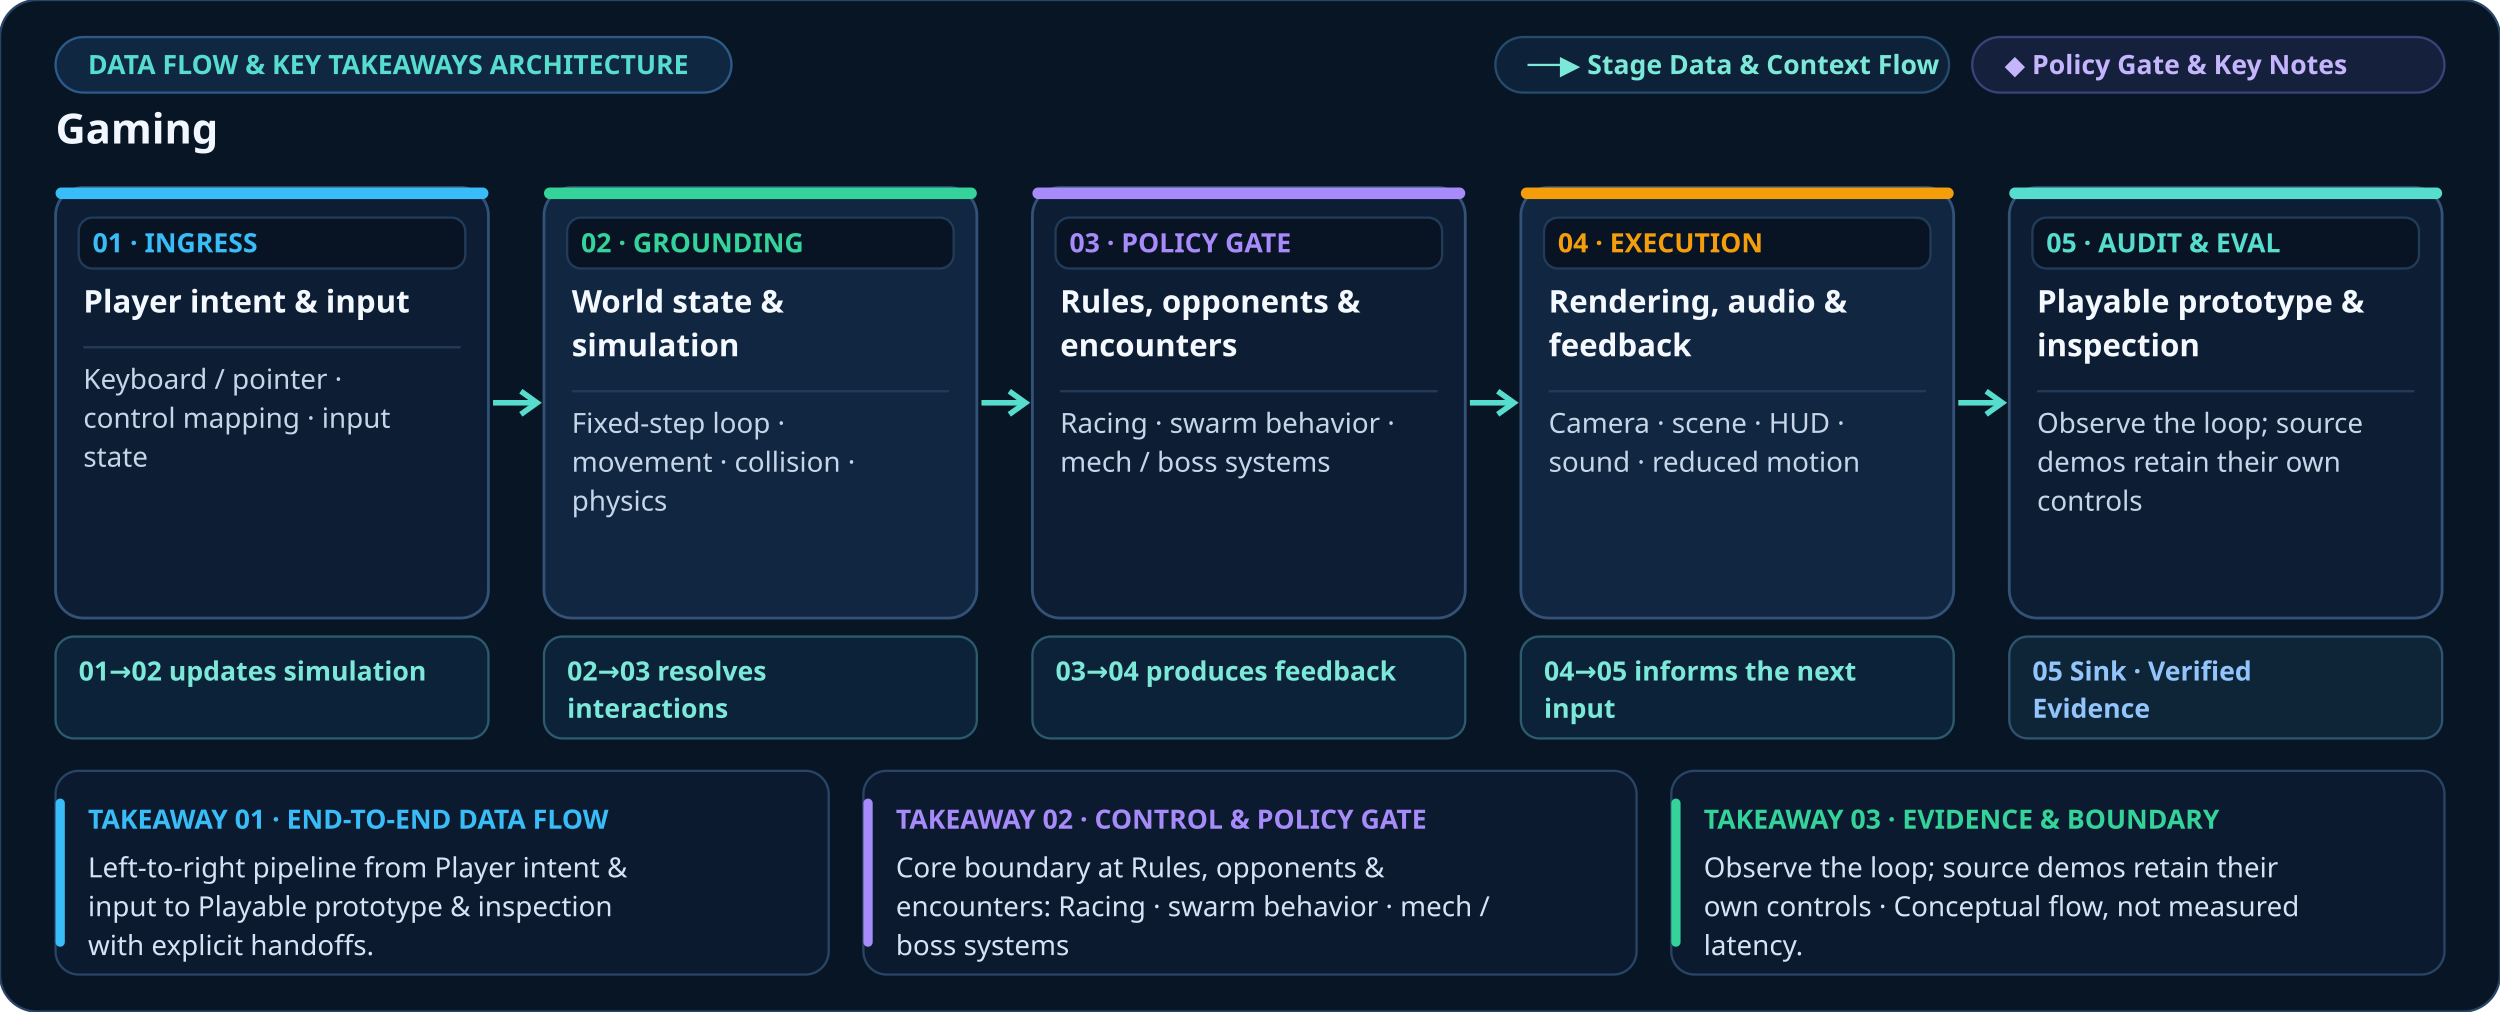
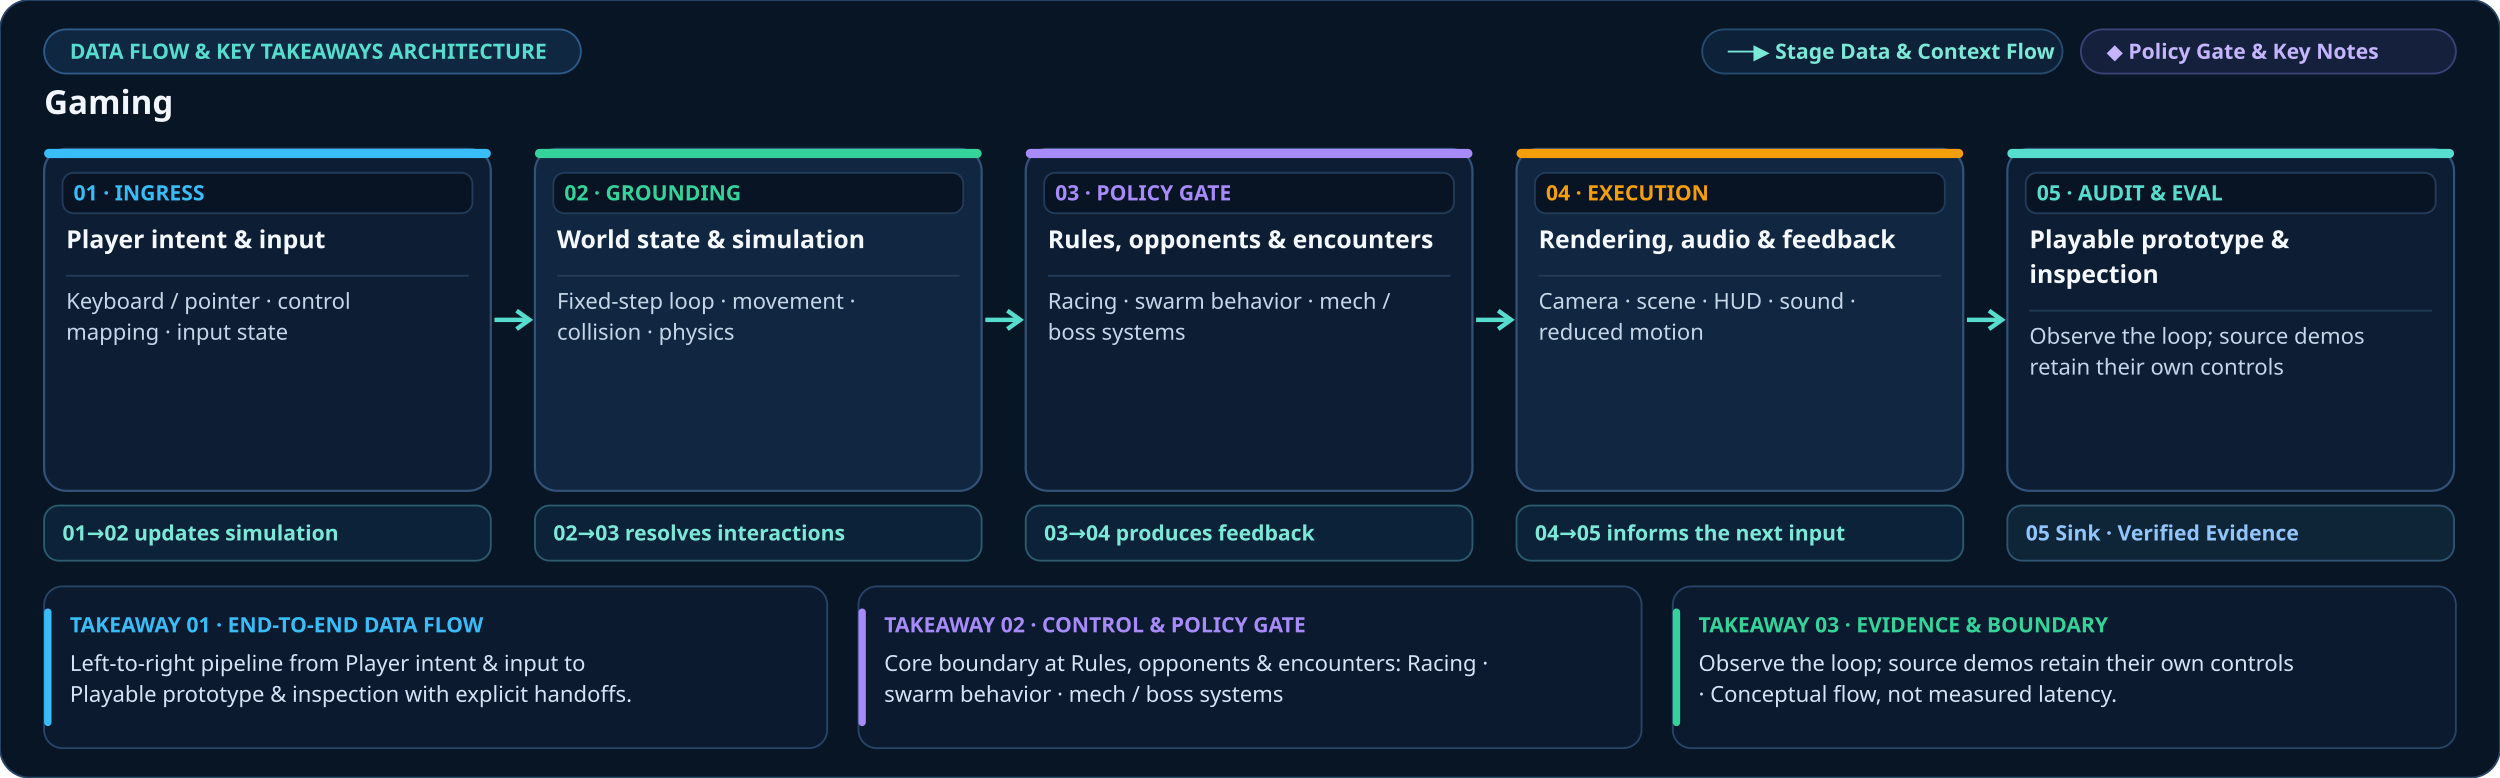
- <svg xmlns="http://www.w3.org/2000/svg" lang="en" class="knowledge-graph-wide" role="img" aria-labelledby="knowledge-19861aae97bd-title knowledge-19861aae97bd-desc" viewBox="0 0 1080 437" width="1080" style="width:100%;height:auto;max-width:1080px;margin:0 auto;font-family:system-ui,sans-serif">
-   <rect width="1080" height="437" rx="16" fill="#081525" stroke="#284566" />
+ <svg xmlns="http://www.w3.org/2000/svg" lang="en" class="knowledge-graph-wide" role="img" aria-labelledby="knowledge-19861aae97bd-title knowledge-19861aae97bd-desc" viewBox="0 0 1360 423" width="1360" style="width:100%;height:auto;margin:0 auto;font-family:system-ui,sans-serif">
+   <rect width="1360" height="423" rx="16" fill="#081525" stroke="#284566" />
  <rect x="24" y="16" width="292" height="24" rx="12" fill="#102742" stroke="#2d5a88" />
  <text x="38" y="32" fill="#56ddcd" font-size="11.5" font-weight="700">
    <tspan x="38" dy="0">DATA FLOW &amp; KEY TAKEAWAYS ARCHITECTURE</tspan>
  </text>
-   <rect x="646" y="16" width="196" height="24" rx="12" fill="#0d2238" stroke="#254b6e" />
-   <text x="660" y="32" fill="#7ce8d8" font-size="11.5" font-weight="600">
-     <tspan x="660" dy="0">──▶ Stage Data &amp; Context Flow</tspan>
+   <rect x="926" y="16" width="196" height="24" rx="12" fill="#0d2238" stroke="#254b6e" />
+   <text x="940" y="32" fill="#7ce8d8" font-size="11.5" font-weight="600">
+     <tspan x="940" dy="0">──▶ Stage Data &amp; Context Flow</tspan>
  </text>
-   <rect x="852" y="16" width="204" height="24" rx="12" fill="#15203c" stroke="#3b4278" />
-   <text x="866" y="32" fill="#c4b5fd" font-size="11.5" font-weight="600">
-     <tspan x="866" dy="0">◆ Policy Gate &amp; Key Notes</tspan>
+   <rect x="1132" y="16" width="204" height="24" rx="12" fill="#15203c" stroke="#3b4278" />
+   <text x="1146" y="32" fill="#c4b5fd" font-size="11.5" font-weight="600">
+     <tspan x="1146" dy="0">◆ Policy Gate &amp; Key Notes</tspan>
  </text>
  <text x="24" y="62" fill="#f2f7ff" font-size="18" font-weight="700">
    <tspan x="24" dy="0">Gaming</tspan>
  </text>
  <g data-concept="1">
-     <rect x="24" y="81" width="187" height="186" rx="12" fill="#0d1e34" stroke="#335277" stroke-width="1.2" />
-     <rect x="24" y="81" width="187" height="5" rx="2.5" fill="#38bdf8" />
-     <rect x="34" y="94" width="167" height="22" rx="6" fill="#081424" stroke="#223b59" />
+     <rect x="24" y="81" width="243" height="186" rx="12" fill="#0d1e34" stroke="#335277" stroke-width="1.2" />
+     <rect x="24" y="81" width="243" height="5" rx="2.5" fill="#38bdf8" />
+     <rect x="34" y="94" width="223" height="22" rx="6" fill="#081424" stroke="#223b59" />
    <text x="40" y="109" fill="#38bdf8" font-size="11.5" font-weight="700">
      <tspan x="40" dy="0">01 · INGRESS</tspan>
    </text>
    <text x="36" y="135" fill="#f4f8ff" font-size="13.5" font-weight="700">
      <tspan x="36" dy="0">Player intent &amp; input</tspan>
    </text>
-     <path d="M36 150 H199" stroke="#233b57" stroke-width="1" />
+     <path d="M36 150 H255" stroke="#233b57" stroke-width="1" />
    <text x="36" y="168" fill="#c5d6e8" font-size="12" font-weight="400">
-       <tspan x="36" dy="0">Keyboard / pointer ·</tspan>
-       <tspan x="36" dy="16.8">control mapping · input</tspan>
-       <tspan x="36" dy="16.8">state</tspan>
+       <tspan x="36" dy="0">Keyboard / pointer · control</tspan>
+       <tspan x="36" dy="16.8">mapping · input state</tspan>
    </text>
  </g>
  <g data-relationship="updates simulation">
-     <path d="M213 174 H231" fill="none" stroke="#56ddcd" stroke-width="2.4" />
-     <path d="M225 169 L232 174 L225 179" fill="none" stroke="#56ddcd" stroke-width="2.4" />
-     <rect x="24" y="275" width="187" height="44" rx="8" fill="#0b2239" stroke="#2b5b6c" />
+     <path d="M269 174 H287" fill="none" stroke="#56ddcd" stroke-width="2.4" />
+     <path d="M281 169 L288 174 L281 179" fill="none" stroke="#56ddcd" stroke-width="2.4" />
+     <rect x="24" y="275" width="243" height="30" rx="8" fill="#0b2239" stroke="#2b5b6c" />
    <text x="34" y="294" fill="#7ce8d8" font-size="11.5" font-weight="600">
      <tspan x="34" dy="0">01→02 updates simulation</tspan>
    </text>
  </g>
  <g data-concept="2">
-     <rect x="235" y="81" width="187" height="186" rx="12" fill="#112640" stroke="#335277" stroke-width="1.2" />
-     <rect x="235" y="81" width="187" height="5" rx="2.5" fill="#34d399" />
-     <rect x="245" y="94" width="167" height="22" rx="6" fill="#081424" stroke="#223b59" />
-     <text x="251" y="109" fill="#34d399" font-size="11.5" font-weight="700">
-       <tspan x="251" dy="0">02 · GROUNDING</tspan>
+     <rect x="291" y="81" width="243" height="186" rx="12" fill="#112640" stroke="#335277" stroke-width="1.2" />
+     <rect x="291" y="81" width="243" height="5" rx="2.5" fill="#34d399" />
+     <rect x="301" y="94" width="223" height="22" rx="6" fill="#081424" stroke="#223b59" />
+     <text x="307" y="109" fill="#34d399" font-size="11.5" font-weight="700">
+       <tspan x="307" dy="0">02 · GROUNDING</tspan>
    </text>
-     <text x="247" y="135" fill="#f4f8ff" font-size="13.5" font-weight="700">
-       <tspan x="247" dy="0">World state &amp;</tspan>
-       <tspan x="247" dy="18.9">simulation</tspan>
+     <text x="303" y="135" fill="#f4f8ff" font-size="13.5" font-weight="700">
+       <tspan x="303" dy="0">World state &amp; simulation</tspan>
    </text>
-     <path d="M247 169 H410" stroke="#233b57" stroke-width="1" />
-     <text x="247" y="187" fill="#c5d6e8" font-size="12" font-weight="400">
-       <tspan x="247" dy="0">Fixed-step loop ·</tspan>
-       <tspan x="247" dy="16.8">movement · collision ·</tspan>
-       <tspan x="247" dy="16.8">physics</tspan>
+     <path d="M303 150 H522" stroke="#233b57" stroke-width="1" />
+     <text x="303" y="168" fill="#c5d6e8" font-size="12" font-weight="400">
+       <tspan x="303" dy="0">Fixed-step loop · movement ·</tspan>
+       <tspan x="303" dy="16.8">collision · physics</tspan>
    </text>
  </g>
  <g data-relationship="resolves interactions">
-     <path d="M424 174 H442" fill="none" stroke="#56ddcd" stroke-width="2.4" />
-     <path d="M436 169 L443 174 L436 179" fill="none" stroke="#56ddcd" stroke-width="2.4" />
-     <rect x="235" y="275" width="187" height="44" rx="8" fill="#0b2239" stroke="#2b5b6c" />
-     <text x="245" y="294" fill="#7ce8d8" font-size="11.5" font-weight="600">
-       <tspan x="245" dy="0">02→03 resolves</tspan>
-       <tspan x="245" dy="16.1">interactions</tspan>
+     <path d="M536 174 H554" fill="none" stroke="#56ddcd" stroke-width="2.4" />
+     <path d="M548 169 L555 174 L548 179" fill="none" stroke="#56ddcd" stroke-width="2.4" />
+     <rect x="291" y="275" width="243" height="30" rx="8" fill="#0b2239" stroke="#2b5b6c" />
+     <text x="301" y="294" fill="#7ce8d8" font-size="11.5" font-weight="600">
+       <tspan x="301" dy="0">02→03 resolves interactions</tspan>
    </text>
  </g>
  <g data-concept="3">
-     <rect x="446" y="81" width="187" height="186" rx="12" fill="#0d1e34" stroke="#335277" stroke-width="1.2" />
-     <rect x="446" y="81" width="187" height="5" rx="2.5" fill="#a78bfa" />
-     <rect x="456" y="94" width="167" height="22" rx="6" fill="#081424" stroke="#223b59" />
-     <text x="462" y="109" fill="#a78bfa" font-size="11.5" font-weight="700">
-       <tspan x="462" dy="0">03 · POLICY GATE</tspan>
+     <rect x="558" y="81" width="243" height="186" rx="12" fill="#0d1e34" stroke="#335277" stroke-width="1.2" />
+     <rect x="558" y="81" width="243" height="5" rx="2.5" fill="#a78bfa" />
+     <rect x="568" y="94" width="223" height="22" rx="6" fill="#081424" stroke="#223b59" />
+     <text x="574" y="109" fill="#a78bfa" font-size="11.5" font-weight="700">
+       <tspan x="574" dy="0">03 · POLICY GATE</tspan>
    </text>
-     <text x="458" y="135" fill="#f4f8ff" font-size="13.5" font-weight="700">
-       <tspan x="458" dy="0">Rules, opponents &amp;</tspan>
-       <tspan x="458" dy="18.9">encounters</tspan>
+     <text x="570" y="135" fill="#f4f8ff" font-size="13.5" font-weight="700">
+       <tspan x="570" dy="0">Rules, opponents &amp; encounters</tspan>
    </text>
-     <path d="M458 169 H621" stroke="#233b57" stroke-width="1" />
-     <text x="458" y="187" fill="#c5d6e8" font-size="12" font-weight="400">
-       <tspan x="458" dy="0">Racing · swarm behavior ·</tspan>
-       <tspan x="458" dy="16.8">mech / boss systems</tspan>
+     <path d="M570 150 H789" stroke="#233b57" stroke-width="1" />
+     <text x="570" y="168" fill="#c5d6e8" font-size="12" font-weight="400">
+       <tspan x="570" dy="0">Racing · swarm behavior · mech /</tspan>
+       <tspan x="570" dy="16.8">boss systems</tspan>
    </text>
  </g>
  <g data-relationship="produces feedback">
-     <path d="M635 174 H653" fill="none" stroke="#56ddcd" stroke-width="2.4" />
-     <path d="M647 169 L654 174 L647 179" fill="none" stroke="#56ddcd" stroke-width="2.4" />
-     <rect x="446" y="275" width="187" height="44" rx="8" fill="#0b2239" stroke="#2b5b6c" />
-     <text x="456" y="294" fill="#7ce8d8" font-size="11.5" font-weight="600">
-       <tspan x="456" dy="0">03→04 produces feedback</tspan>
+     <path d="M803 174 H821" fill="none" stroke="#56ddcd" stroke-width="2.4" />
+     <path d="M815 169 L822 174 L815 179" fill="none" stroke="#56ddcd" stroke-width="2.4" />
+     <rect x="558" y="275" width="243" height="30" rx="8" fill="#0b2239" stroke="#2b5b6c" />
+     <text x="568" y="294" fill="#7ce8d8" font-size="11.5" font-weight="600">
+       <tspan x="568" dy="0">03→04 produces feedback</tspan>
    </text>
  </g>
  <g data-concept="4">
-     <rect x="657" y="81" width="187" height="186" rx="12" fill="#112640" stroke="#335277" stroke-width="1.2" />
-     <rect x="657" y="81" width="187" height="5" rx="2.5" fill="#f59e0b" />
-     <rect x="667" y="94" width="167" height="22" rx="6" fill="#081424" stroke="#223b59" />
-     <text x="673" y="109" fill="#f59e0b" font-size="11.5" font-weight="700">
-       <tspan x="673" dy="0">04 · EXECUTION</tspan>
+     <rect x="825" y="81" width="243" height="186" rx="12" fill="#112640" stroke="#335277" stroke-width="1.2" />
+     <rect x="825" y="81" width="243" height="5" rx="2.5" fill="#f59e0b" />
+     <rect x="835" y="94" width="223" height="22" rx="6" fill="#081424" stroke="#223b59" />
+     <text x="841" y="109" fill="#f59e0b" font-size="11.5" font-weight="700">
+       <tspan x="841" dy="0">04 · EXECUTION</tspan>
    </text>
-     <text x="669" y="135" fill="#f4f8ff" font-size="13.5" font-weight="700">
-       <tspan x="669" dy="0">Rendering, audio &amp;</tspan>
-       <tspan x="669" dy="18.9">feedback</tspan>
+     <text x="837" y="135" fill="#f4f8ff" font-size="13.5" font-weight="700">
+       <tspan x="837" dy="0">Rendering, audio &amp; feedback</tspan>
    </text>
-     <path d="M669 169 H832" stroke="#233b57" stroke-width="1" />
-     <text x="669" y="187" fill="#c5d6e8" font-size="12" font-weight="400">
-       <tspan x="669" dy="0">Camera · scene · HUD ·</tspan>
-       <tspan x="669" dy="16.8">sound · reduced motion</tspan>
+     <path d="M837 150 H1056" stroke="#233b57" stroke-width="1" />
+     <text x="837" y="168" fill="#c5d6e8" font-size="12" font-weight="400">
+       <tspan x="837" dy="0">Camera · scene · HUD · sound ·</tspan>
+       <tspan x="837" dy="16.8">reduced motion</tspan>
    </text>
  </g>
  <g data-relationship="informs the next input">
-     <path d="M846 174 H864" fill="none" stroke="#56ddcd" stroke-width="2.4" />
-     <path d="M858 169 L865 174 L858 179" fill="none" stroke="#56ddcd" stroke-width="2.4" />
-     <rect x="657" y="275" width="187" height="44" rx="8" fill="#0b2239" stroke="#2b5b6c" />
-     <text x="667" y="294" fill="#7ce8d8" font-size="11.5" font-weight="600">
-       <tspan x="667" dy="0">04→05 informs the next</tspan>
-       <tspan x="667" dy="16.1">input</tspan>
+     <path d="M1070 174 H1088" fill="none" stroke="#56ddcd" stroke-width="2.4" />
+     <path d="M1082 169 L1089 174 L1082 179" fill="none" stroke="#56ddcd" stroke-width="2.4" />
+     <rect x="825" y="275" width="243" height="30" rx="8" fill="#0b2239" stroke="#2b5b6c" />
+     <text x="835" y="294" fill="#7ce8d8" font-size="11.5" font-weight="600">
+       <tspan x="835" dy="0">04→05 informs the next input</tspan>
    </text>
  </g>
  <g data-concept="5">
-     <rect x="868" y="81" width="187" height="186" rx="12" fill="#0d1e34" stroke="#335277" stroke-width="1.2" />
-     <rect x="868" y="81" width="187" height="5" rx="2.5" fill="#56ddcd" />
-     <rect x="878" y="94" width="167" height="22" rx="6" fill="#081424" stroke="#223b59" />
-     <text x="884" y="109" fill="#56ddcd" font-size="11.5" font-weight="700">
-       <tspan x="884" dy="0">05 · AUDIT &amp; EVAL</tspan>
+     <rect x="1092" y="81" width="243" height="186" rx="12" fill="#0d1e34" stroke="#335277" stroke-width="1.2" />
+     <rect x="1092" y="81" width="243" height="5" rx="2.5" fill="#56ddcd" />
+     <rect x="1102" y="94" width="223" height="22" rx="6" fill="#081424" stroke="#223b59" />
+     <text x="1108" y="109" fill="#56ddcd" font-size="11.5" font-weight="700">
+       <tspan x="1108" dy="0">05 · AUDIT &amp; EVAL</tspan>
    </text>
-     <text x="880" y="135" fill="#f4f8ff" font-size="13.5" font-weight="700">
-       <tspan x="880" dy="0">Playable prototype &amp;</tspan>
-       <tspan x="880" dy="18.9">inspection</tspan>
+     <text x="1104" y="135" fill="#f4f8ff" font-size="13.5" font-weight="700">
+       <tspan x="1104" dy="0">Playable prototype &amp;</tspan>
+       <tspan x="1104" dy="18.9">inspection</tspan>
    </text>
-     <path d="M880 169 H1043" stroke="#233b57" stroke-width="1" />
-     <text x="880" y="187" fill="#c5d6e8" font-size="12" font-weight="400">
-       <tspan x="880" dy="0">Observe the loop; source</tspan>
-       <tspan x="880" dy="16.8">demos retain their own</tspan>
-       <tspan x="880" dy="16.8">controls</tspan>
+     <path d="M1104 169 H1323" stroke="#233b57" stroke-width="1" />
+     <text x="1104" y="187" fill="#c5d6e8" font-size="12" font-weight="400">
+       <tspan x="1104" dy="0">Observe the loop; source demos</tspan>
+       <tspan x="1104" dy="16.8">retain their own controls</tspan>
    </text>
  </g>
-   <rect x="868" y="275" width="187" height="44" rx="8" fill="#0e2538" stroke="#2e5470" />
-   <text x="878" y="294" fill="#93c5fd" font-size="11.5" font-weight="600">
-     <tspan x="878" dy="0">05 Sink · Verified</tspan>
-     <tspan x="878" dy="16.1">Evidence</tspan>
+   <rect x="1092" y="275" width="243" height="30" rx="8" fill="#0e2538" stroke="#2e5470" />
+   <text x="1102" y="294" fill="#93c5fd" font-size="11.5" font-weight="600">
+     <tspan x="1102" dy="0">05 Sink · Verified Evidence</tspan>
  </text>
  <g data-takeaway="1">
-     <rect x="24" y="333" width="334" height="88" rx="10" fill="#0b1a2e" stroke="#284466" />
-     <rect x="24" y="345" width="4" height="64" rx="2" fill="#38bdf8" />
-     <text x="38" y="358" fill="#38bdf8" font-size="11.5" font-weight="700">
+     <rect x="24" y="319" width="426" height="88" rx="10" fill="#0b1a2e" stroke="#284466" />
+     <rect x="24" y="331" width="4" height="64" rx="2" fill="#38bdf8" />
+     <text x="38" y="344" fill="#38bdf8" font-size="11.5" font-weight="700">
      <tspan x="38" dy="0">TAKEAWAY 01 · END-TO-END DATA FLOW</tspan>
    </text>
-     <text x="38" y="379" fill="#d5e4f5" font-size="12" font-weight="400">
-       <tspan x="38" dy="0">Left-to-right pipeline from Player intent &amp;</tspan>
-       <tspan x="38" dy="16.8">input to Playable prototype &amp; inspection</tspan>
-       <tspan x="38" dy="16.8">with explicit handoffs.</tspan>
+     <text x="38" y="365" fill="#d5e4f5" font-size="12" font-weight="400">
+       <tspan x="38" dy="0">Left-to-right pipeline from Player intent &amp; input to</tspan>
+       <tspan x="38" dy="16.8">Playable prototype &amp; inspection with explicit handoffs.</tspan>
    </text>
  </g>
  <g data-takeaway="2">
-     <rect x="373" y="333" width="334" height="88" rx="10" fill="#0b1a2e" stroke="#284466" />
-     <rect x="373" y="345" width="4" height="64" rx="2" fill="#a78bfa" />
-     <text x="387" y="358" fill="#a78bfa" font-size="11.5" font-weight="700">
-       <tspan x="387" dy="0">TAKEAWAY 02 · CONTROL &amp; POLICY GATE</tspan>
+     <rect x="467" y="319" width="426" height="88" rx="10" fill="#0b1a2e" stroke="#284466" />
+     <rect x="467" y="331" width="4" height="64" rx="2" fill="#a78bfa" />
+     <text x="481" y="344" fill="#a78bfa" font-size="11.5" font-weight="700">
+       <tspan x="481" dy="0">TAKEAWAY 02 · CONTROL &amp; POLICY GATE</tspan>
    </text>
-     <text x="387" y="379" fill="#d5e4f5" font-size="12" font-weight="400">
-       <tspan x="387" dy="0">Core boundary at Rules, opponents &amp;</tspan>
-       <tspan x="387" dy="16.8">encounters: Racing · swarm behavior · mech /</tspan>
-       <tspan x="387" dy="16.8">boss systems</tspan>
+     <text x="481" y="365" fill="#d5e4f5" font-size="12" font-weight="400">
+       <tspan x="481" dy="0">Core boundary at Rules, opponents &amp; encounters: Racing ·</tspan>
+       <tspan x="481" dy="16.8">swarm behavior · mech / boss systems</tspan>
    </text>
  </g>
  <g data-takeaway="3">
-     <rect x="722" y="333" width="334" height="88" rx="10" fill="#0b1a2e" stroke="#284466" />
-     <rect x="722" y="345" width="4" height="64" rx="2" fill="#34d399" />
-     <text x="736" y="358" fill="#34d399" font-size="11.5" font-weight="700">
-       <tspan x="736" dy="0">TAKEAWAY 03 · EVIDENCE &amp; BOUNDARY</tspan>
+     <rect x="910" y="319" width="426" height="88" rx="10" fill="#0b1a2e" stroke="#284466" />
+     <rect x="910" y="331" width="4" height="64" rx="2" fill="#34d399" />
+     <text x="924" y="344" fill="#34d399" font-size="11.5" font-weight="700">
+       <tspan x="924" dy="0">TAKEAWAY 03 · EVIDENCE &amp; BOUNDARY</tspan>
    </text>
-     <text x="736" y="379" fill="#d5e4f5" font-size="12" font-weight="400">
-       <tspan x="736" dy="0">Observe the loop; source demos retain their</tspan>
-       <tspan x="736" dy="16.8">own controls · Conceptual flow, not measured</tspan>
-       <tspan x="736" dy="16.8">latency.</tspan>
+     <text x="924" y="365" fill="#d5e4f5" font-size="12" font-weight="400">
+       <tspan x="924" dy="0">Observe the loop; source demos retain their own controls</tspan>
+       <tspan x="924" dy="16.8">· Conceptual flow, not measured latency.</tspan>
    </text>
  </g>
</svg>
